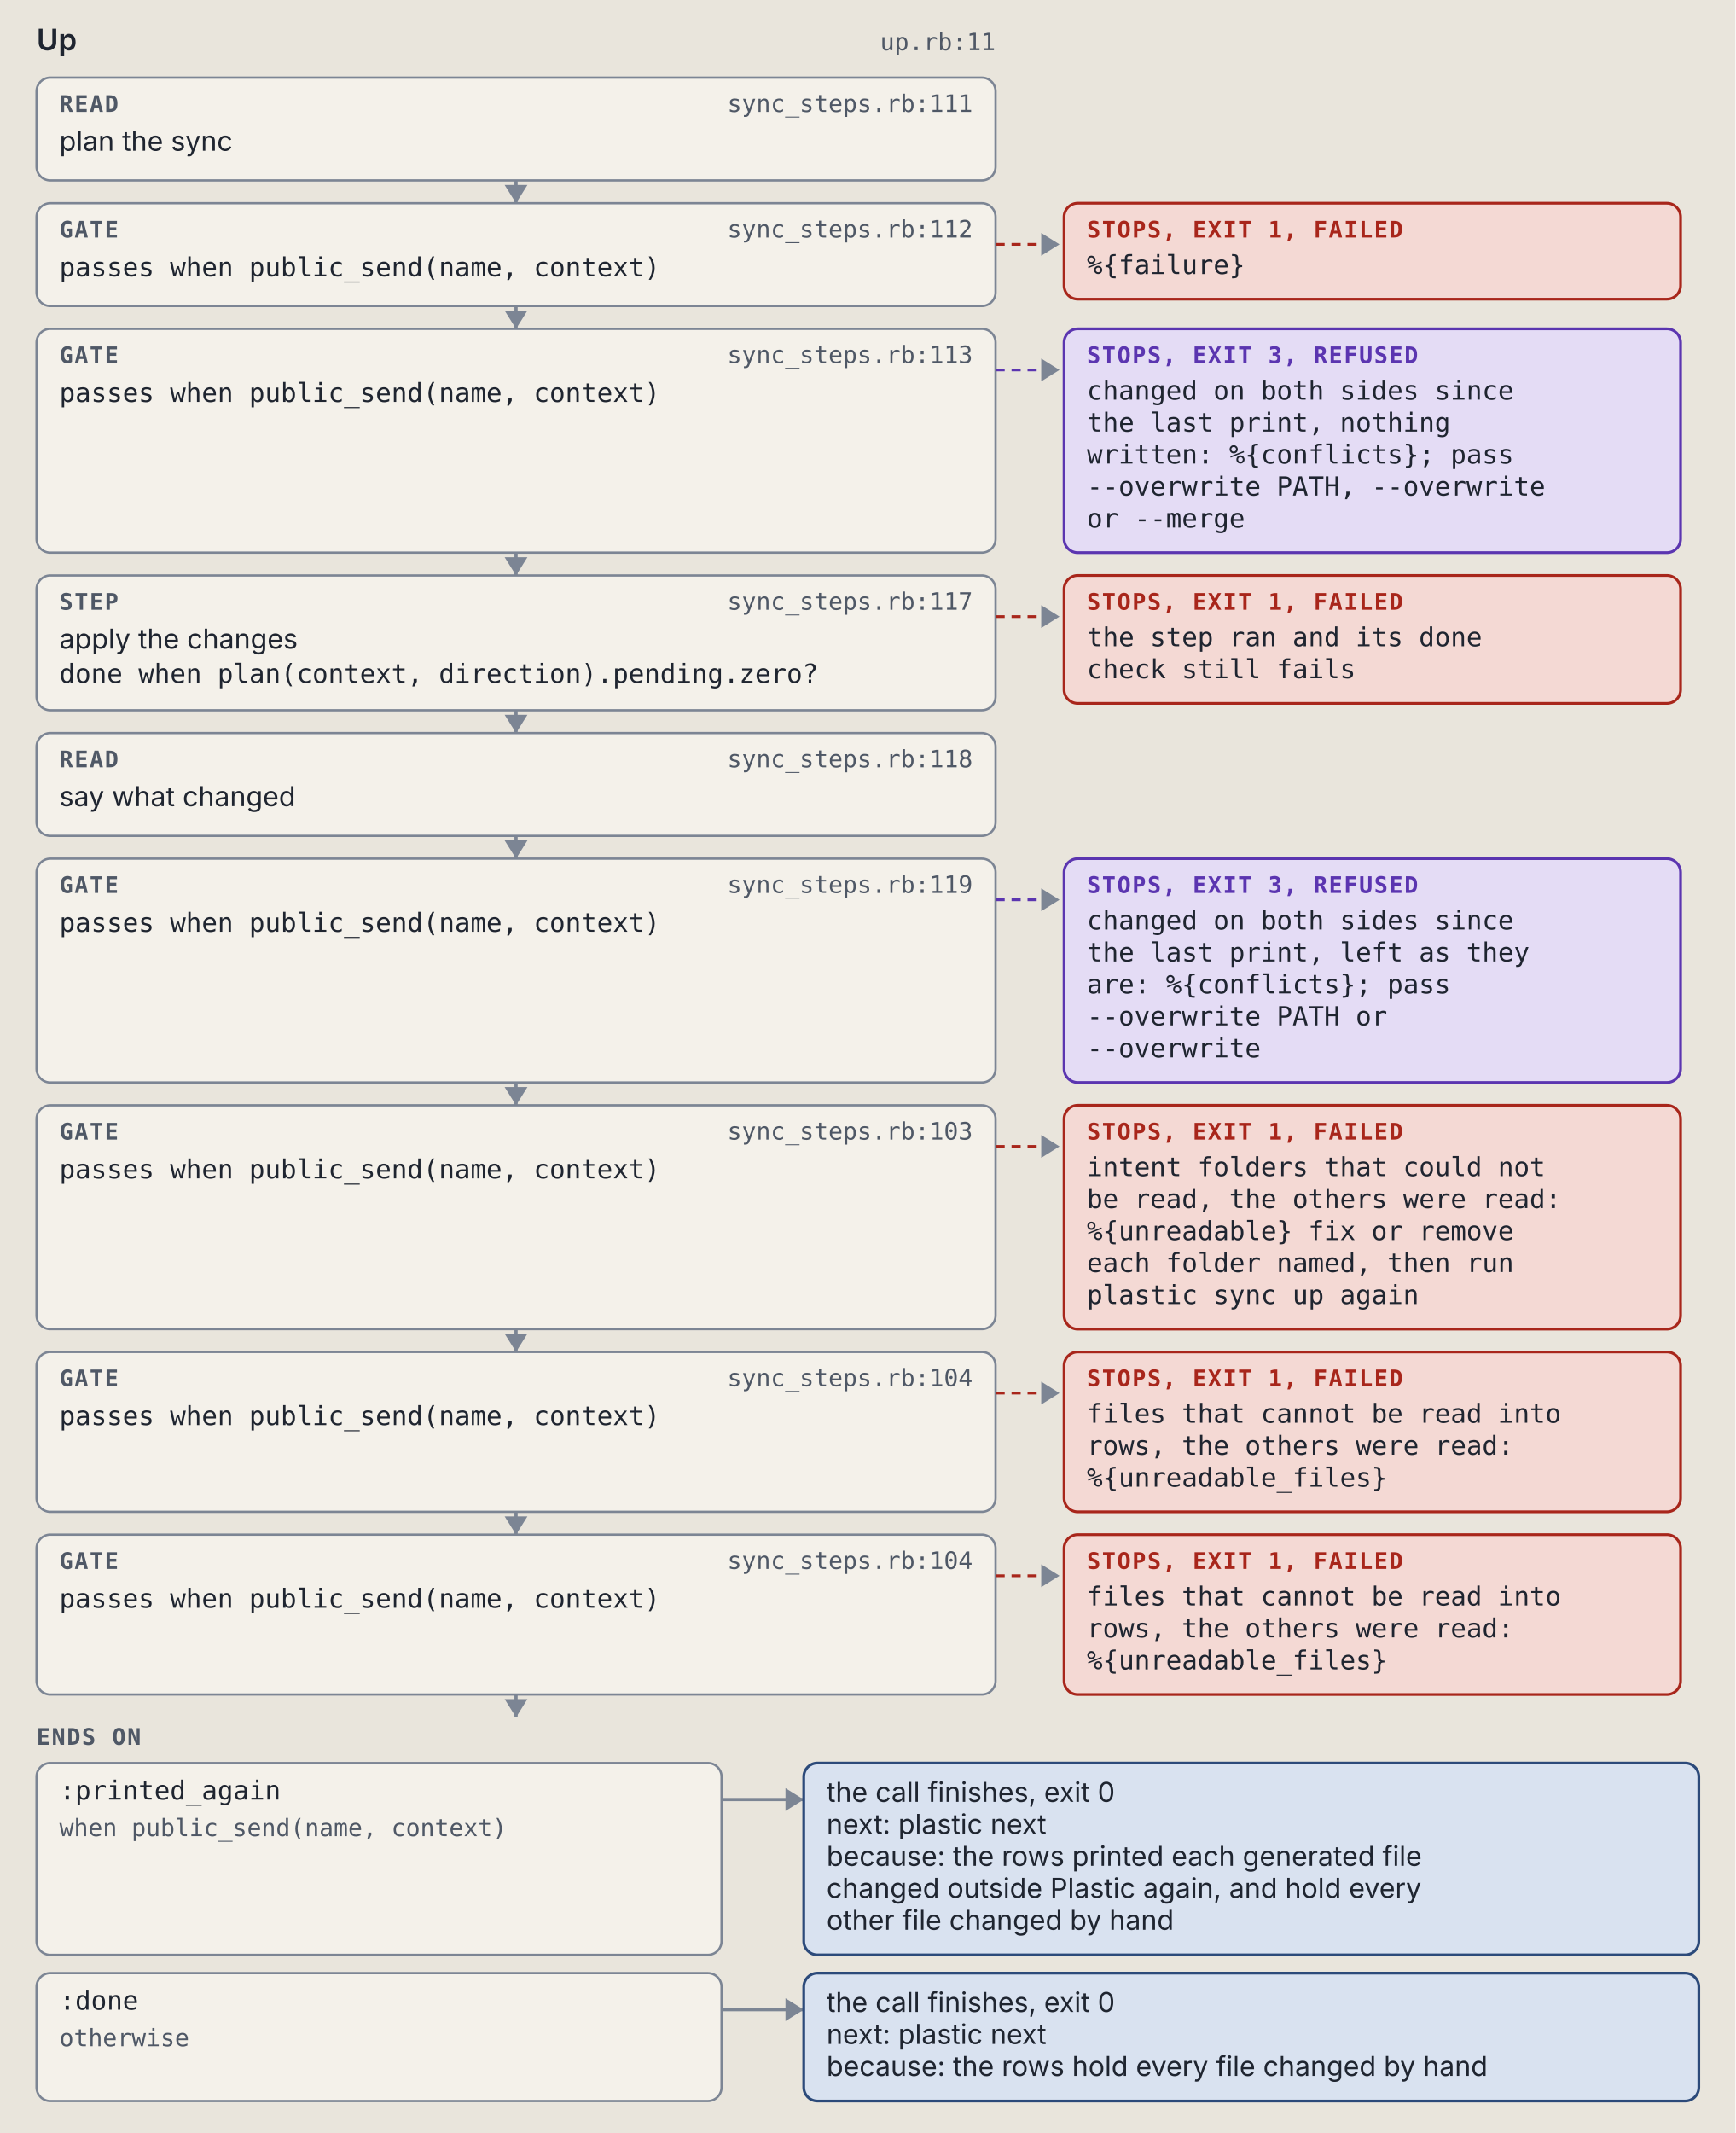
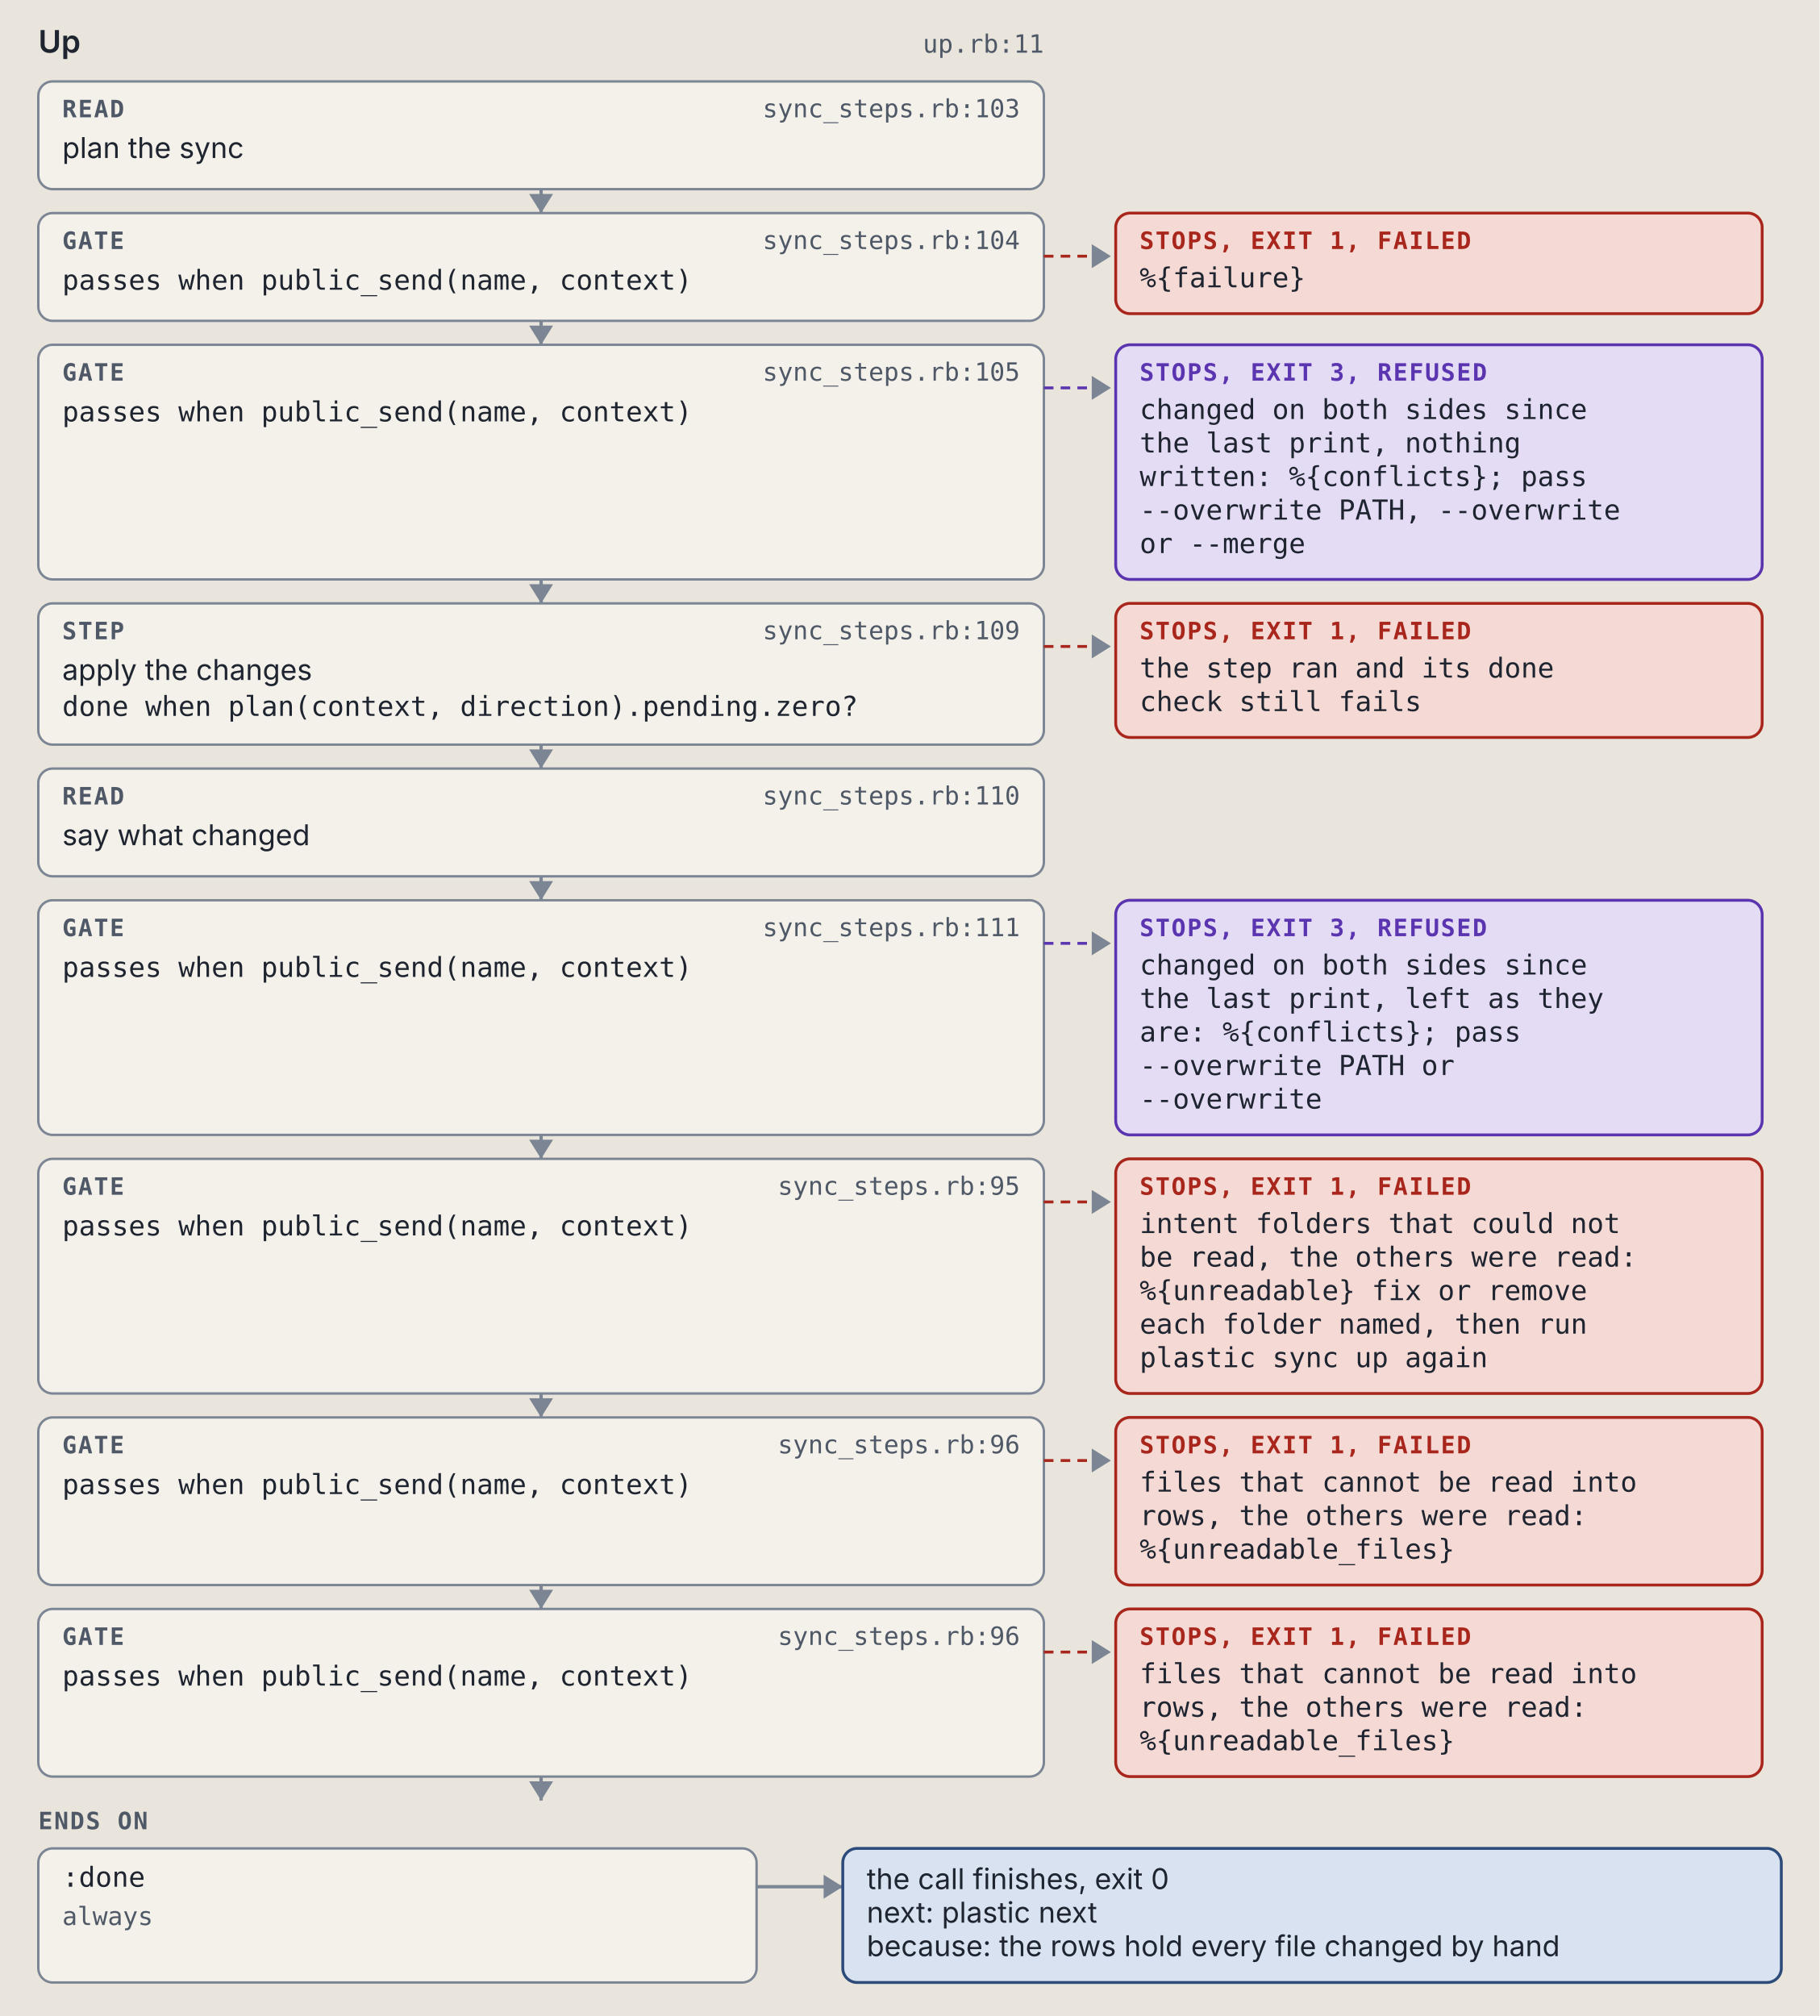
- <svg xmlns="http://www.w3.org/2000/svg" viewBox="0 0 760 934" width="760" height="934" role="img" xml:space="preserve">
+ <svg xmlns="http://www.w3.org/2000/svg" viewBox="0 0 760 842" width="760" height="842" role="img" xml:space="preserve">
  <style>.ground { fill: #e9e5dc; }
.card { fill: #f4f1ea; stroke: #7c8594; stroke-width: 1; }
.lane-code { fill: #d5e8e3; stroke: #0d6b61; stroke-width: 1.5; }
.lane-agent { fill: #f1e2c7; stroke: #9a5508; stroke-width: 1.5; }
.stop-refusal { fill: #e4dcf5; stroke: #5b35b0; stroke-width: 1.2; }
.stop-failure { fill: #f4d9d4; stroke: #a8261b; stroke-width: 1.2; }
.end { fill: #d9e2f0; stroke: #2c4a7a; stroke-width: 1.2; }
.wire { fill: none; stroke: #7c8594; stroke-width: 1.4; }
.wire-read { fill: none; stroke: #7c8594; stroke-width: 1.4; stroke-dasharray: 5 3; }
.wire-refusal { fill: none; stroke: #5b35b0; stroke-width: 1.2; stroke-dasharray: 4 3; }
.wire-failure { fill: none; stroke: #a8261b; stroke-width: 1.2; stroke-dasharray: 4 3; }
.head { fill: #7c8594; }
.t { fill: #1f2530; font: 12px "IBM Plex Sans", system-ui, -apple-system, "Segoe UI", sans-serif; }
.tb { fill: #1f2530; font: 600 13px "IBM Plex Sans", system-ui, -apple-system, "Segoe UI", sans-serif; }
.tm { fill: #1f2530; font: 11.5px "IBM Plex Mono", ui-monospace, Menlo, Consolas, monospace; }
.tag { font: 600 10px "IBM Plex Mono", ui-monospace, Menlo, Consolas, monospace; letter-spacing: .06em; }
.tag-code { fill: #0d6b61; } .tag-agent { fill: #9a5508; } .tag-refusal { fill: #5b35b0; }
.tag-failure { fill: #a8261b; } .tag-end { fill: #2c4a7a; } .tag-muted { fill: #4f5866; }
.tm.tag-muted { font-size: 10.5px; }
.db { fill: #d9e2f0; stroke: #2c4a7a; stroke-width: 1.2; }
.codebox { fill: #f4f1ea; stroke: #7c8594; stroke-width: 1; }
.cx { fill: #1f2530; font: 12px "IBM Plex Mono", ui-monospace, Menlo, Consolas, monospace; white-space: pre; }
.cx-n { fill: #4f5866; font: 11px "IBM Plex Mono", ui-monospace, Menlo, Consolas, monospace; }
.cx-k { fill: #5b35b0; } .cx-s { fill: #9a5508; } .cx-y { fill: #0d6b61; }
.cx-w { fill: #2c4a7a; font-weight: 600; } .cx-t { fill: #a8261b; } .cx-c { fill: #4f5866; font-style: italic; }
.badge { fill: #2c4a7a; } .badge-t { fill: #e9e5dc; font: 600 11px "IBM Plex Mono", ui-monospace, Menlo, Consolas, monospace; }
.bracket { fill: none; stroke: #2c4a7a; stroke-width: 1.4; }
.term { fill: #16191e; stroke: #7c8594; stroke-width: 1; }
.term-t { fill: #e6e2d8; font: 12px "IBM Plex Mono", ui-monospace, Menlo, Consolas, monospace; }
.term-p { fill: #8fd18f; font: 12px "IBM Plex Mono", ui-monospace, Menlo, Consolas, monospace; }
.term-m { fill: #a3abb6; font: 12px "IBM Plex Mono", ui-monospace, Menlo, Consolas, monospace; }
.big { font: 700 36px "IBM Plex Mono", ui-monospace, Menlo, Consolas, monospace; }

@media (prefers-color-scheme: dark) {
.ground { fill: #171a1f; }
.card { fill: #20242b; stroke: #8a93a2; stroke-width: 1; }
.lane-code { fill: #173a36; stroke: #5cc4b4; stroke-width: 1.5; }
.lane-agent { fill: #3d2e17; stroke: #e5a95a; stroke-width: 1.5; }
.stop-refusal { fill: #2d2445; stroke: #b59cf2; stroke-width: 1.2; }
.stop-failure { fill: #45211e; stroke: #f2958a; stroke-width: 1.2; }
.end { fill: #1f2c42; stroke: #97b6e8; stroke-width: 1.2; }
.wire { fill: none; stroke: #8a93a2; stroke-width: 1.4; }
.wire-read { fill: none; stroke: #8a93a2; stroke-width: 1.4; stroke-dasharray: 5 3; }
.wire-refusal { fill: none; stroke: #b59cf2; stroke-width: 1.2; stroke-dasharray: 4 3; }
.wire-failure { fill: none; stroke: #f2958a; stroke-width: 1.2; stroke-dasharray: 4 3; }
.head { fill: #8a93a2; }
.t { fill: #e8e4da; font: 12px "IBM Plex Sans", system-ui, -apple-system, "Segoe UI", sans-serif; }
.tb { fill: #e8e4da; font: 600 13px "IBM Plex Sans", system-ui, -apple-system, "Segoe UI", sans-serif; }
.tm { fill: #e8e4da; font: 11.5px "IBM Plex Mono", ui-monospace, Menlo, Consolas, monospace; }
.tag { font: 600 10px "IBM Plex Mono", ui-monospace, Menlo, Consolas, monospace; letter-spacing: .06em; }
.tag-code { fill: #5cc4b4; } .tag-agent { fill: #e5a95a; } .tag-refusal { fill: #b59cf2; }
.tag-failure { fill: #f2958a; } .tag-end { fill: #97b6e8; } .tag-muted { fill: #b3b9c3; }
.tm.tag-muted { font-size: 10.5px; }
.db { fill: #1f2c42; stroke: #97b6e8; stroke-width: 1.2; }
.codebox { fill: #20242b; stroke: #8a93a2; stroke-width: 1; }
.cx { fill: #e8e4da; font: 12px "IBM Plex Mono", ui-monospace, Menlo, Consolas, monospace; white-space: pre; }
.cx-n { fill: #b3b9c3; font: 11px "IBM Plex Mono", ui-monospace, Menlo, Consolas, monospace; }
.cx-k { fill: #b59cf2; } .cx-s { fill: #e5a95a; } .cx-y { fill: #5cc4b4; }
.cx-w { fill: #97b6e8; font-weight: 600; } .cx-t { fill: #f2958a; } .cx-c { fill: #b3b9c3; font-style: italic; }
.badge { fill: #97b6e8; } .badge-t { fill: #171a1f; font: 600 11px "IBM Plex Mono", ui-monospace, Menlo, Consolas, monospace; }
.bracket { fill: none; stroke: #97b6e8; stroke-width: 1.4; }
.term { fill: #16191e; stroke: #8a93a2; stroke-width: 1; }
.term-t { fill: #e6e2d8; font: 12px "IBM Plex Mono", ui-monospace, Menlo, Consolas, monospace; }
.term-p { fill: #8fd18f; font: 12px "IBM Plex Mono", ui-monospace, Menlo, Consolas, monospace; }
.term-m { fill: #a3abb6; font: 12px "IBM Plex Mono", ui-monospace, Menlo, Consolas, monospace; }
.big { font: 700 36px "IBM Plex Mono", ui-monospace, Menlo, Consolas, monospace; }
}</style>
  <rect width="100%" height="100%" class="ground" />
  <text x="16" y="22" class="tb" text-anchor="start">Up</text>
  <text x="436" y="22" class="tm tag-muted" text-anchor="end">up.rb:11</text>
  <rect x="16" y="34" width="420" height="45" rx="6" class="card" />
  <text x="26" y="49" class="tag tag-muted" text-anchor="start">READ</text>
-   <text x="426" y="49" class="tm tag-muted" text-anchor="end">sync_steps.rb:111</text>
+   <text x="426" y="49" class="tm tag-muted" text-anchor="end">sync_steps.rb:103</text>
  <text x="26" y="66" class="t" text-anchor="start">plan the sync</text>
  <path d="M 226 79 L 226 89" class="wire" />
  <path d="M 221 81 L 226 89 L 231 81 Z" class="head" />
  <rect x="16" y="89" width="420" height="45" rx="6" class="card" />
  <text x="26" y="104" class="tag tag-muted" text-anchor="start">GATE</text>
-   <text x="426" y="104" class="tm tag-muted" text-anchor="end">sync_steps.rb:112</text>
+   <text x="426" y="104" class="tm tag-muted" text-anchor="end">sync_steps.rb:104</text>
  <text x="26" y="121" class="tm" text-anchor="start">passes when public_send(name, context)</text>
  <path d="M 436 107 L 464 107" class="wire-failure" />
  <path d="M 456 102 L 464 107 L 456 112 Z" class="head" />
  <rect x="466" y="89" width="270" height="42" rx="6" class="stop-failure" />
  <text x="476" y="104" class="tag tag-failure" text-anchor="start">STOPS, EXIT 1, FAILED</text>
  <text x="476" y="120" class="tm" text-anchor="start">%{failure}</text>
  <path d="M 226 134 L 226 144" class="wire" />
  <path d="M 221 136 L 226 144 L 231 136 Z" class="head" />
  <rect x="16" y="144" width="420" height="98" rx="6" class="card" />
  <text x="26" y="159" class="tag tag-muted" text-anchor="start">GATE</text>
-   <text x="426" y="159" class="tm tag-muted" text-anchor="end">sync_steps.rb:113</text>
+   <text x="426" y="159" class="tm tag-muted" text-anchor="end">sync_steps.rb:105</text>
  <text x="26" y="176" class="tm" text-anchor="start">passes when public_send(name, context)</text>
  <path d="M 436 162 L 464 162" class="wire-refusal" />
  <path d="M 456 157 L 464 162 L 456 167 Z" class="head" />
  <rect x="466" y="144" width="270" height="98" rx="6" class="stop-refusal" />
  <text x="476" y="159" class="tag tag-refusal" text-anchor="start">STOPS, EXIT 3, REFUSED</text>
  <text x="476" y="175" class="tm" text-anchor="start">changed on both sides since</text>
  <text x="476" y="189" class="tm" text-anchor="start">the last print, nothing</text>
  <text x="476" y="203" class="tm" text-anchor="start">written: %{conflicts}; pass</text>
  <text x="476" y="217" class="tm" text-anchor="start">--overwrite PATH, --overwrite</text>
  <text x="476" y="231" class="tm" text-anchor="start">or --merge</text>
  <path d="M 226 242 L 226 252" class="wire" />
  <path d="M 221 244 L 226 252 L 231 244 Z" class="head" />
  <rect x="16" y="252" width="420" height="59" rx="6" class="card" />
  <text x="26" y="267" class="tag tag-muted" text-anchor="start">STEP</text>
-   <text x="426" y="267" class="tm tag-muted" text-anchor="end">sync_steps.rb:117</text>
+   <text x="426" y="267" class="tm tag-muted" text-anchor="end">sync_steps.rb:109</text>
  <text x="26" y="284" class="t" text-anchor="start">apply the changes</text>
  <text x="26" y="299" class="tm" text-anchor="start">done when plan(context, direction).pending.zero?</text>
  <path d="M 436 270 L 464 270" class="wire-failure" />
  <path d="M 456 265 L 464 270 L 456 275 Z" class="head" />
  <rect x="466" y="252" width="270" height="56" rx="6" class="stop-failure" />
  <text x="476" y="267" class="tag tag-failure" text-anchor="start">STOPS, EXIT 1, FAILED</text>
  <text x="476" y="283" class="tm" text-anchor="start">the step ran and its done</text>
  <text x="476" y="297" class="tm" text-anchor="start">check still fails</text>
  <path d="M 226 311 L 226 321" class="wire" />
  <path d="M 221 313 L 226 321 L 231 313 Z" class="head" />
  <rect x="16" y="321" width="420" height="45" rx="6" class="card" />
  <text x="26" y="336" class="tag tag-muted" text-anchor="start">READ</text>
-   <text x="426" y="336" class="tm tag-muted" text-anchor="end">sync_steps.rb:118</text>
+   <text x="426" y="336" class="tm tag-muted" text-anchor="end">sync_steps.rb:110</text>
  <text x="26" y="353" class="t" text-anchor="start">say what changed</text>
  <path d="M 226 366 L 226 376" class="wire" />
  <path d="M 221 368 L 226 376 L 231 368 Z" class="head" />
  <rect x="16" y="376" width="420" height="98" rx="6" class="card" />
  <text x="26" y="391" class="tag tag-muted" text-anchor="start">GATE</text>
-   <text x="426" y="391" class="tm tag-muted" text-anchor="end">sync_steps.rb:119</text>
+   <text x="426" y="391" class="tm tag-muted" text-anchor="end">sync_steps.rb:111</text>
  <text x="26" y="408" class="tm" text-anchor="start">passes when public_send(name, context)</text>
  <path d="M 436 394 L 464 394" class="wire-refusal" />
  <path d="M 456 389 L 464 394 L 456 399 Z" class="head" />
  <rect x="466" y="376" width="270" height="98" rx="6" class="stop-refusal" />
  <text x="476" y="391" class="tag tag-refusal" text-anchor="start">STOPS, EXIT 3, REFUSED</text>
  <text x="476" y="407" class="tm" text-anchor="start">changed on both sides since</text>
  <text x="476" y="421" class="tm" text-anchor="start">the last print, left as they</text>
  <text x="476" y="435" class="tm" text-anchor="start">are: %{conflicts}; pass</text>
  <text x="476" y="449" class="tm" text-anchor="start">--overwrite PATH or</text>
  <text x="476" y="463" class="tm" text-anchor="start">--overwrite</text>
  <path d="M 226 474 L 226 484" class="wire" />
  <path d="M 221 476 L 226 484 L 231 476 Z" class="head" />
  <rect x="16" y="484" width="420" height="98" rx="6" class="card" />
  <text x="26" y="499" class="tag tag-muted" text-anchor="start">GATE</text>
-   <text x="426" y="499" class="tm tag-muted" text-anchor="end">sync_steps.rb:103</text>
+   <text x="426" y="499" class="tm tag-muted" text-anchor="end">sync_steps.rb:95</text>
  <text x="26" y="516" class="tm" text-anchor="start">passes when public_send(name, context)</text>
  <path d="M 436 502 L 464 502" class="wire-failure" />
  <path d="M 456 497 L 464 502 L 456 507 Z" class="head" />
  <rect x="466" y="484" width="270" height="98" rx="6" class="stop-failure" />
  <text x="476" y="499" class="tag tag-failure" text-anchor="start">STOPS, EXIT 1, FAILED</text>
  <text x="476" y="515" class="tm" text-anchor="start">intent folders that could not</text>
  <text x="476" y="529" class="tm" text-anchor="start">be read, the others were read:</text>
  <text x="476" y="543" class="tm" text-anchor="start">%{unreadable} fix or remove</text>
  <text x="476" y="557" class="tm" text-anchor="start">each folder named, then run</text>
  <text x="476" y="571" class="tm" text-anchor="start">plastic sync up again</text>
  <path d="M 226 582 L 226 592" class="wire" />
  <path d="M 221 584 L 226 592 L 231 584 Z" class="head" />
  <rect x="16" y="592" width="420" height="70" rx="6" class="card" />
  <text x="26" y="607" class="tag tag-muted" text-anchor="start">GATE</text>
-   <text x="426" y="607" class="tm tag-muted" text-anchor="end">sync_steps.rb:104</text>
+   <text x="426" y="607" class="tm tag-muted" text-anchor="end">sync_steps.rb:96</text>
  <text x="26" y="624" class="tm" text-anchor="start">passes when public_send(name, context)</text>
  <path d="M 436 610 L 464 610" class="wire-failure" />
  <path d="M 456 605 L 464 610 L 456 615 Z" class="head" />
  <rect x="466" y="592" width="270" height="70" rx="6" class="stop-failure" />
  <text x="476" y="607" class="tag tag-failure" text-anchor="start">STOPS, EXIT 1, FAILED</text>
  <text x="476" y="623" class="tm" text-anchor="start">files that cannot be read into</text>
  <text x="476" y="637" class="tm" text-anchor="start">rows, the others were read:</text>
  <text x="476" y="651" class="tm" text-anchor="start">%{unreadable_files}</text>
  <path d="M 226 662 L 226 672" class="wire" />
  <path d="M 221 664 L 226 672 L 231 664 Z" class="head" />
  <rect x="16" y="672" width="420" height="70" rx="6" class="card" />
  <text x="26" y="687" class="tag tag-muted" text-anchor="start">GATE</text>
-   <text x="426" y="687" class="tm tag-muted" text-anchor="end">sync_steps.rb:104</text>
+   <text x="426" y="687" class="tm tag-muted" text-anchor="end">sync_steps.rb:96</text>
  <text x="26" y="704" class="tm" text-anchor="start">passes when public_send(name, context)</text>
  <path d="M 436 690 L 464 690" class="wire-failure" />
  <path d="M 456 685 L 464 690 L 456 695 Z" class="head" />
  <rect x="466" y="672" width="270" height="70" rx="6" class="stop-failure" />
  <text x="476" y="687" class="tag tag-failure" text-anchor="start">STOPS, EXIT 1, FAILED</text>
  <text x="476" y="703" class="tm" text-anchor="start">files that cannot be read into</text>
  <text x="476" y="717" class="tm" text-anchor="start">rows, the others were read:</text>
  <text x="476" y="731" class="tm" text-anchor="start">%{unreadable_files}</text>
  <path d="M 226 742 L 226 752" class="wire" />
  <path d="M 221 744 L 226 752 L 231 744 Z" class="head" />
  <text x="16" y="764" class="tag tag-muted" text-anchor="start">ENDS ON</text>
-   <rect x="16" y="772" width="300" height="84" rx="6" class="card" />
-   <text x="26" y="788" class="tm" text-anchor="start">:printed_again</text>
-   <text x="26" y="804" class="tm tag-muted" text-anchor="start">when public_send(name, context)</text>
+   <rect x="16" y="772" width="300" height="56" rx="6" class="card" />
+   <text x="26" y="788" class="tm" text-anchor="start">:done</text>
+   <text x="26" y="804" class="tm tag-muted" text-anchor="start">always</text>
  <path d="M 316 788 L 352 788" class="wire" />
  <path d="M 344 783 L 352 788 L 344 793 Z" class="head" />
-   <rect x="352" y="772" width="392" height="84" rx="6" class="end" />
+   <rect x="352" y="772" width="392" height="56" rx="6" class="end" />
  <text x="362" y="789" class="t" text-anchor="start">the call finishes, exit 0</text>
  <text x="362" y="803" class="t" text-anchor="start">next: plastic next</text>
-   <text x="362" y="817" class="t" text-anchor="start">because: the rows printed each generated file</text>
-   <text x="362" y="831" class="t" text-anchor="start">changed outside Plastic again, and hold every</text>
-   <text x="362" y="845" class="t" text-anchor="start">other file changed by hand</text>
-   <rect x="16" y="864" width="300" height="56" rx="6" class="card" />
-   <text x="26" y="880" class="tm" text-anchor="start">:done</text>
-   <text x="26" y="896" class="tm tag-muted" text-anchor="start">otherwise</text>
-   <path d="M 316 880 L 352 880" class="wire" />
-   <path d="M 344 875 L 352 880 L 344 885 Z" class="head" />
-   <rect x="352" y="864" width="392" height="56" rx="6" class="end" />
-   <text x="362" y="881" class="t" text-anchor="start">the call finishes, exit 0</text>
-   <text x="362" y="895" class="t" text-anchor="start">next: plastic next</text>
-   <text x="362" y="909" class="t" text-anchor="start">because: the rows hold every file changed by hand</text>
+   <text x="362" y="817" class="t" text-anchor="start">because: the rows hold every file changed by hand</text>
</svg>
